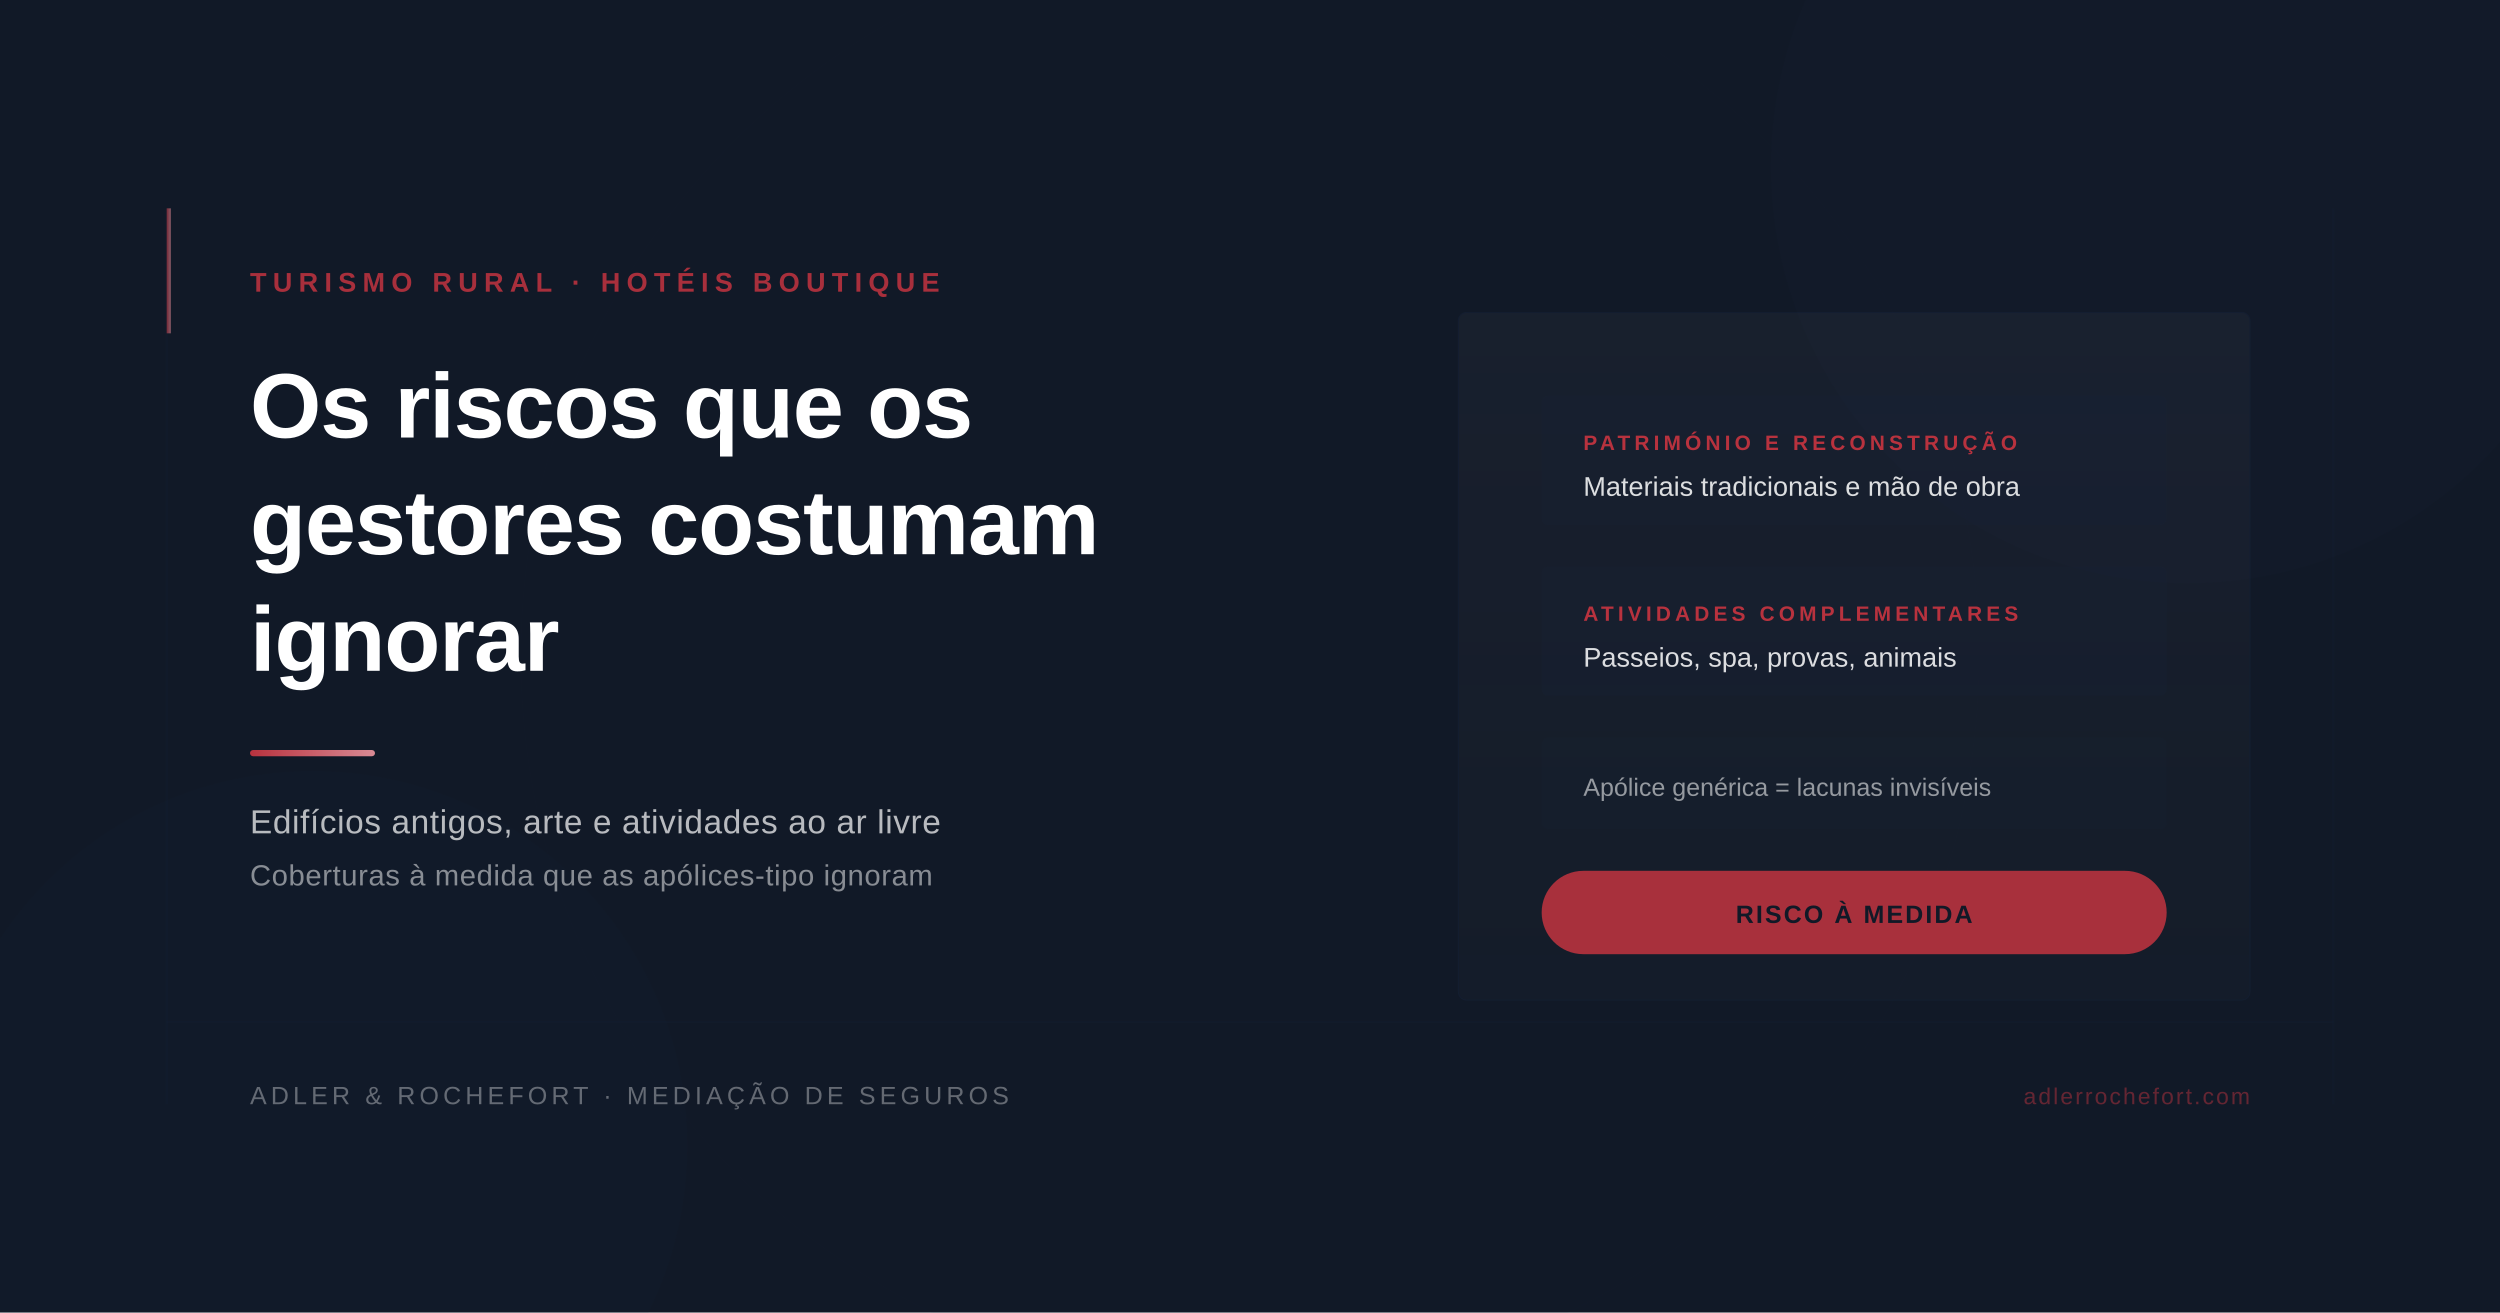
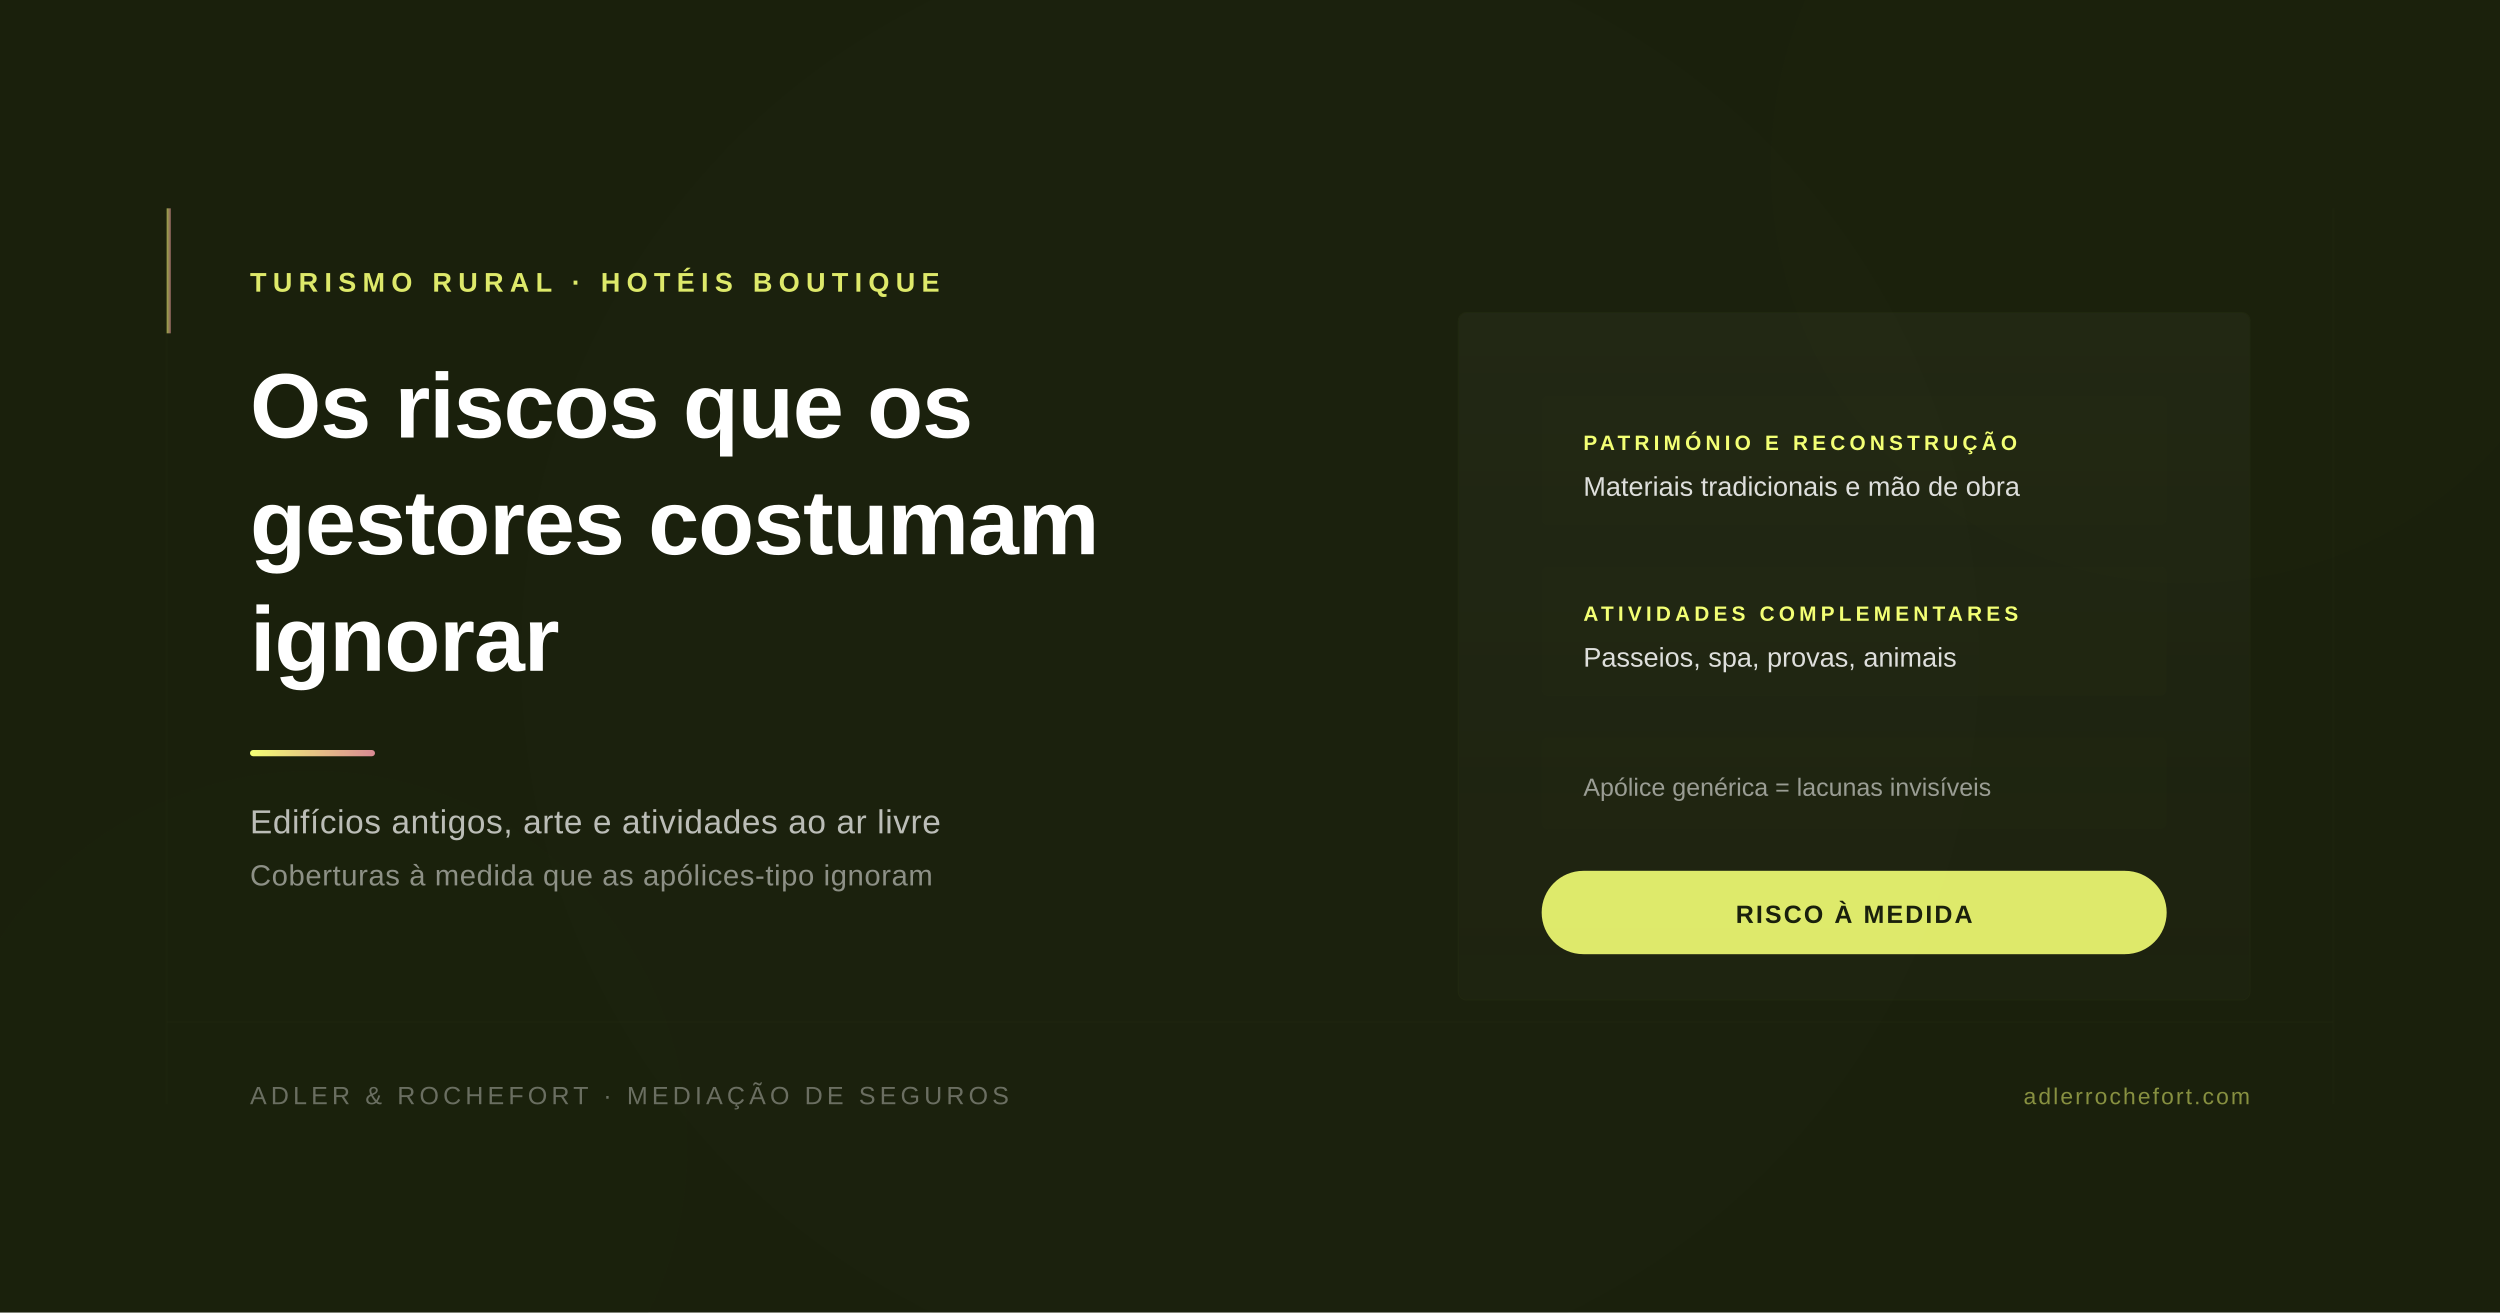
<svg xmlns="http://www.w3.org/2000/svg" viewBox="0 0 1200 630" width="1200" height="630">
  <defs>
    <linearGradient id="bg" x1="0%" y1="0%" x2="100%" y2="100%">
-       <stop offset="0%" style="stop-color:#111927;stop-opacity:1" />
-       <stop offset="100%" style="stop-color:#111927;stop-opacity:1" />
+       <stop offset="0%" style="stop-color:#1A200C;stop-opacity:1" />
+       <stop offset="100%" style="stop-color:#1A200C;stop-opacity:1" />
    </linearGradient>
    <linearGradient id="accent" x1="0%" y1="0%" x2="100%" y2="0%">
-       <stop offset="0%" style="stop-color:#B8323E;stop-opacity:1" />
+       <stop offset="0%" style="stop-color:#F3FF74;stop-opacity:1" />
      <stop offset="100%" style="stop-color:#D98A94;stop-opacity:1" />
    </linearGradient>
    <linearGradient id="cardBg" x1="0%" y1="0%" x2="0%" y2="100%">
      <stop offset="0%" style="stop-color:#F5F1E8;stop-opacity:0.08" />
      <stop offset="100%" style="stop-color:#F5F1E8;stop-opacity:0.03" />
    </linearGradient>
  </defs>
  <rect width="1200" height="630" fill="url(#bg)" />
-   <circle cx="1050" cy="80" r="200" fill="#17243D" opacity="0.08" />
-   <circle cx="150" cy="550" r="180" fill="#17243D" opacity="0.06" />
-   <circle cx="600" cy="315" r="350" fill="#17243D" opacity="0.04" />
-   <line x1="80" y1="100" x2="80" y2="530" stroke="#17243D" stroke-width="1" opacity="0.15" />
-   <line x1="1120" y1="100" x2="1120" y2="530" stroke="#17243D" stroke-width="1" opacity="0.15" />
+   <circle cx="1050" cy="80" r="200" fill="#283113" opacity="0.08" />
+   <circle cx="150" cy="550" r="180" fill="#283113" opacity="0.06" />
+   <circle cx="600" cy="315" r="350" fill="#283113" opacity="0.04" />
+   <line x1="80" y1="100" x2="80" y2="530" stroke="#283113" stroke-width="1" opacity="0.15" />
+   <line x1="1120" y1="100" x2="1120" y2="530" stroke="#283113" stroke-width="1" opacity="0.15" />
  <rect x="80" y="100" width="2" height="60" fill="url(#accent)" opacity="0.6" />
-   <text x="120" y="140" font-family="'Montserrat', 'Segoe UI', Arial, sans-serif" font-size="13" font-weight="700" letter-spacing="3" fill="#B8323E" opacity="0.9">TURISMO RURAL · HOTÉIS BOUTIQUE</text>
+   <text x="120" y="140" font-family="'Montserrat', 'Segoe UI', Arial, sans-serif" font-size="13" font-weight="700" letter-spacing="3" fill="#F3FF74" opacity="0.9">TURISMO RURAL · HOTÉIS BOUTIQUE</text>
  <text x="120" y="210" font-family="'Montserrat', 'Segoe UI', Arial, sans-serif" font-size="44" font-weight="700" fill="#FFFFFF" letter-spacing="-0.5">
    <tspan x="120" dy="0">Os riscos que os</tspan>
    <tspan x="120" dy="56">gestores costumam</tspan>
    <tspan x="120" dy="56">ignorar</tspan>
  </text>
  <rect x="120" y="360" width="60" height="3" fill="url(#accent)" rx="1.5" />
  <text x="120" y="400" font-family="'Montserrat', 'Segoe UI', Arial, sans-serif" font-size="16" fill="#FFFFFF" opacity="0.7" letter-spacing="0.3">
    <tspan x="120" dy="0">Edifícios antigos, arte e atividades ao ar livre</tspan>
  </text>
  <text x="120" y="425" font-family="'Montserrat', 'Segoe UI', Arial, sans-serif" font-size="14" fill="#FFFFFF" opacity="0.5" letter-spacing="0.3">
    <tspan x="120" dy="0">Coberturas à medida que as apólices-tipo ignoram</tspan>
  </text>
  <g transform="translate(700, 150)">
-     <rect x="0" y="0" width="380" height="330" rx="4" fill="url(#cardBg)" stroke="#17243D" stroke-width="0.5" opacity="0.4" />
+     <rect x="0" y="0" width="380" height="330" rx="4" fill="url(#cardBg)" stroke="#283113" stroke-width="0.5" opacity="0.4" />
    <g transform="translate(40, 40)">
-       <rect width="300" height="62" rx="3" fill="#17243D" opacity="0.15" />
-       <text x="20" y="26" font-family="'Montserrat', 'Segoe UI', Arial, sans-serif" font-size="10" font-weight="600" fill="#B8323E" letter-spacing="2">PATRIMÓNIO E RECONSTRUÇÃO</text>
+       <rect width="300" height="62" rx="3" fill="#283113" opacity="0.15" />
+       <text x="20" y="26" font-family="'Montserrat', 'Segoe UI', Arial, sans-serif" font-size="10" font-weight="600" fill="#F3FF74" letter-spacing="2">PATRIMÓNIO E RECONSTRUÇÃO</text>
      <text x="20" y="48" font-family="'Montserrat', 'Segoe UI', Arial, sans-serif" font-size="13" font-weight="500" fill="#FFFFFF" opacity="0.85">Materiais tradicionais e mão de obra</text>
    </g>
    <g transform="translate(40, 122)">
-       <rect width="300" height="62" rx="3" fill="#17243D" opacity="0.15" />
-       <text x="20" y="26" font-family="'Montserrat', 'Segoe UI', Arial, sans-serif" font-size="10" font-weight="600" fill="#B8323E" letter-spacing="2">ATIVIDADES COMPLEMENTARES</text>
+       <rect width="300" height="62" rx="3" fill="#283113" opacity="0.15" />
+       <text x="20" y="26" font-family="'Montserrat', 'Segoe UI', Arial, sans-serif" font-size="10" font-weight="600" fill="#F3FF74" letter-spacing="2">ATIVIDADES COMPLEMENTARES</text>
      <text x="20" y="48" font-family="'Montserrat', 'Segoe UI', Arial, sans-serif" font-size="13" font-weight="500" fill="#FFFFFF" opacity="0.85">Passeios, spa, provas, animais</text>
    </g>
    <g transform="translate(40, 204)">
-       <rect width="300" height="44" rx="3" fill="#17243D" opacity="0.10" />
+       <rect width="300" height="44" rx="3" fill="#283113" opacity="0.10" />
      <text x="20" y="28" font-family="'Montserrat', 'Segoe UI', Arial, sans-serif" font-size="12" font-weight="400" fill="#FFFFFF" opacity="0.55">Apólice genérica = lacunas invisíveis</text>
    </g>
    <g transform="translate(40, 268)">
-       <rect width="300" height="40" rx="20" fill="#B8323E" opacity="0.9" />
-       <text x="150" y="25" font-family="'Montserrat', 'Segoe UI', Arial, sans-serif" font-size="12" font-weight="700" fill="#111927" text-anchor="middle" letter-spacing="1">RISCO À MEDIDA</text>
+       <rect width="300" height="40" rx="20" fill="#F3FF74" opacity="0.9" />
+       <text x="150" y="25" font-family="'Montserrat', 'Segoe UI', Arial, sans-serif" font-size="12" font-weight="700" fill="#1A200C" text-anchor="middle" letter-spacing="1">RISCO À MEDIDA</text>
    </g>
  </g>
-   <rect x="80" y="490" width="1040" height="1" fill="#17243D" opacity="0.15" />
+   <rect x="80" y="490" width="1040" height="1" fill="#283113" opacity="0.15" />
  <text x="120" y="530" font-family="'Montserrat', 'Segoe UI', Arial, sans-serif" font-size="12" fill="#FFFFFF" opacity="0.35" letter-spacing="2">ADLER &amp; ROCHEFORT · MEDIAÇÃO DE SEGUROS</text>
-   <text x="1080" y="530" font-family="'Montserrat', 'Segoe UI', Arial, sans-serif" font-size="11" fill="#B8323E" opacity="0.5" letter-spacing="1" text-anchor="end">adlerrochefort.com</text>
+   <text x="1080" y="530" font-family="'Montserrat', 'Segoe UI', Arial, sans-serif" font-size="11" fill="#F3FF74" opacity="0.5" letter-spacing="1" text-anchor="end">adlerrochefort.com</text>
</svg>
